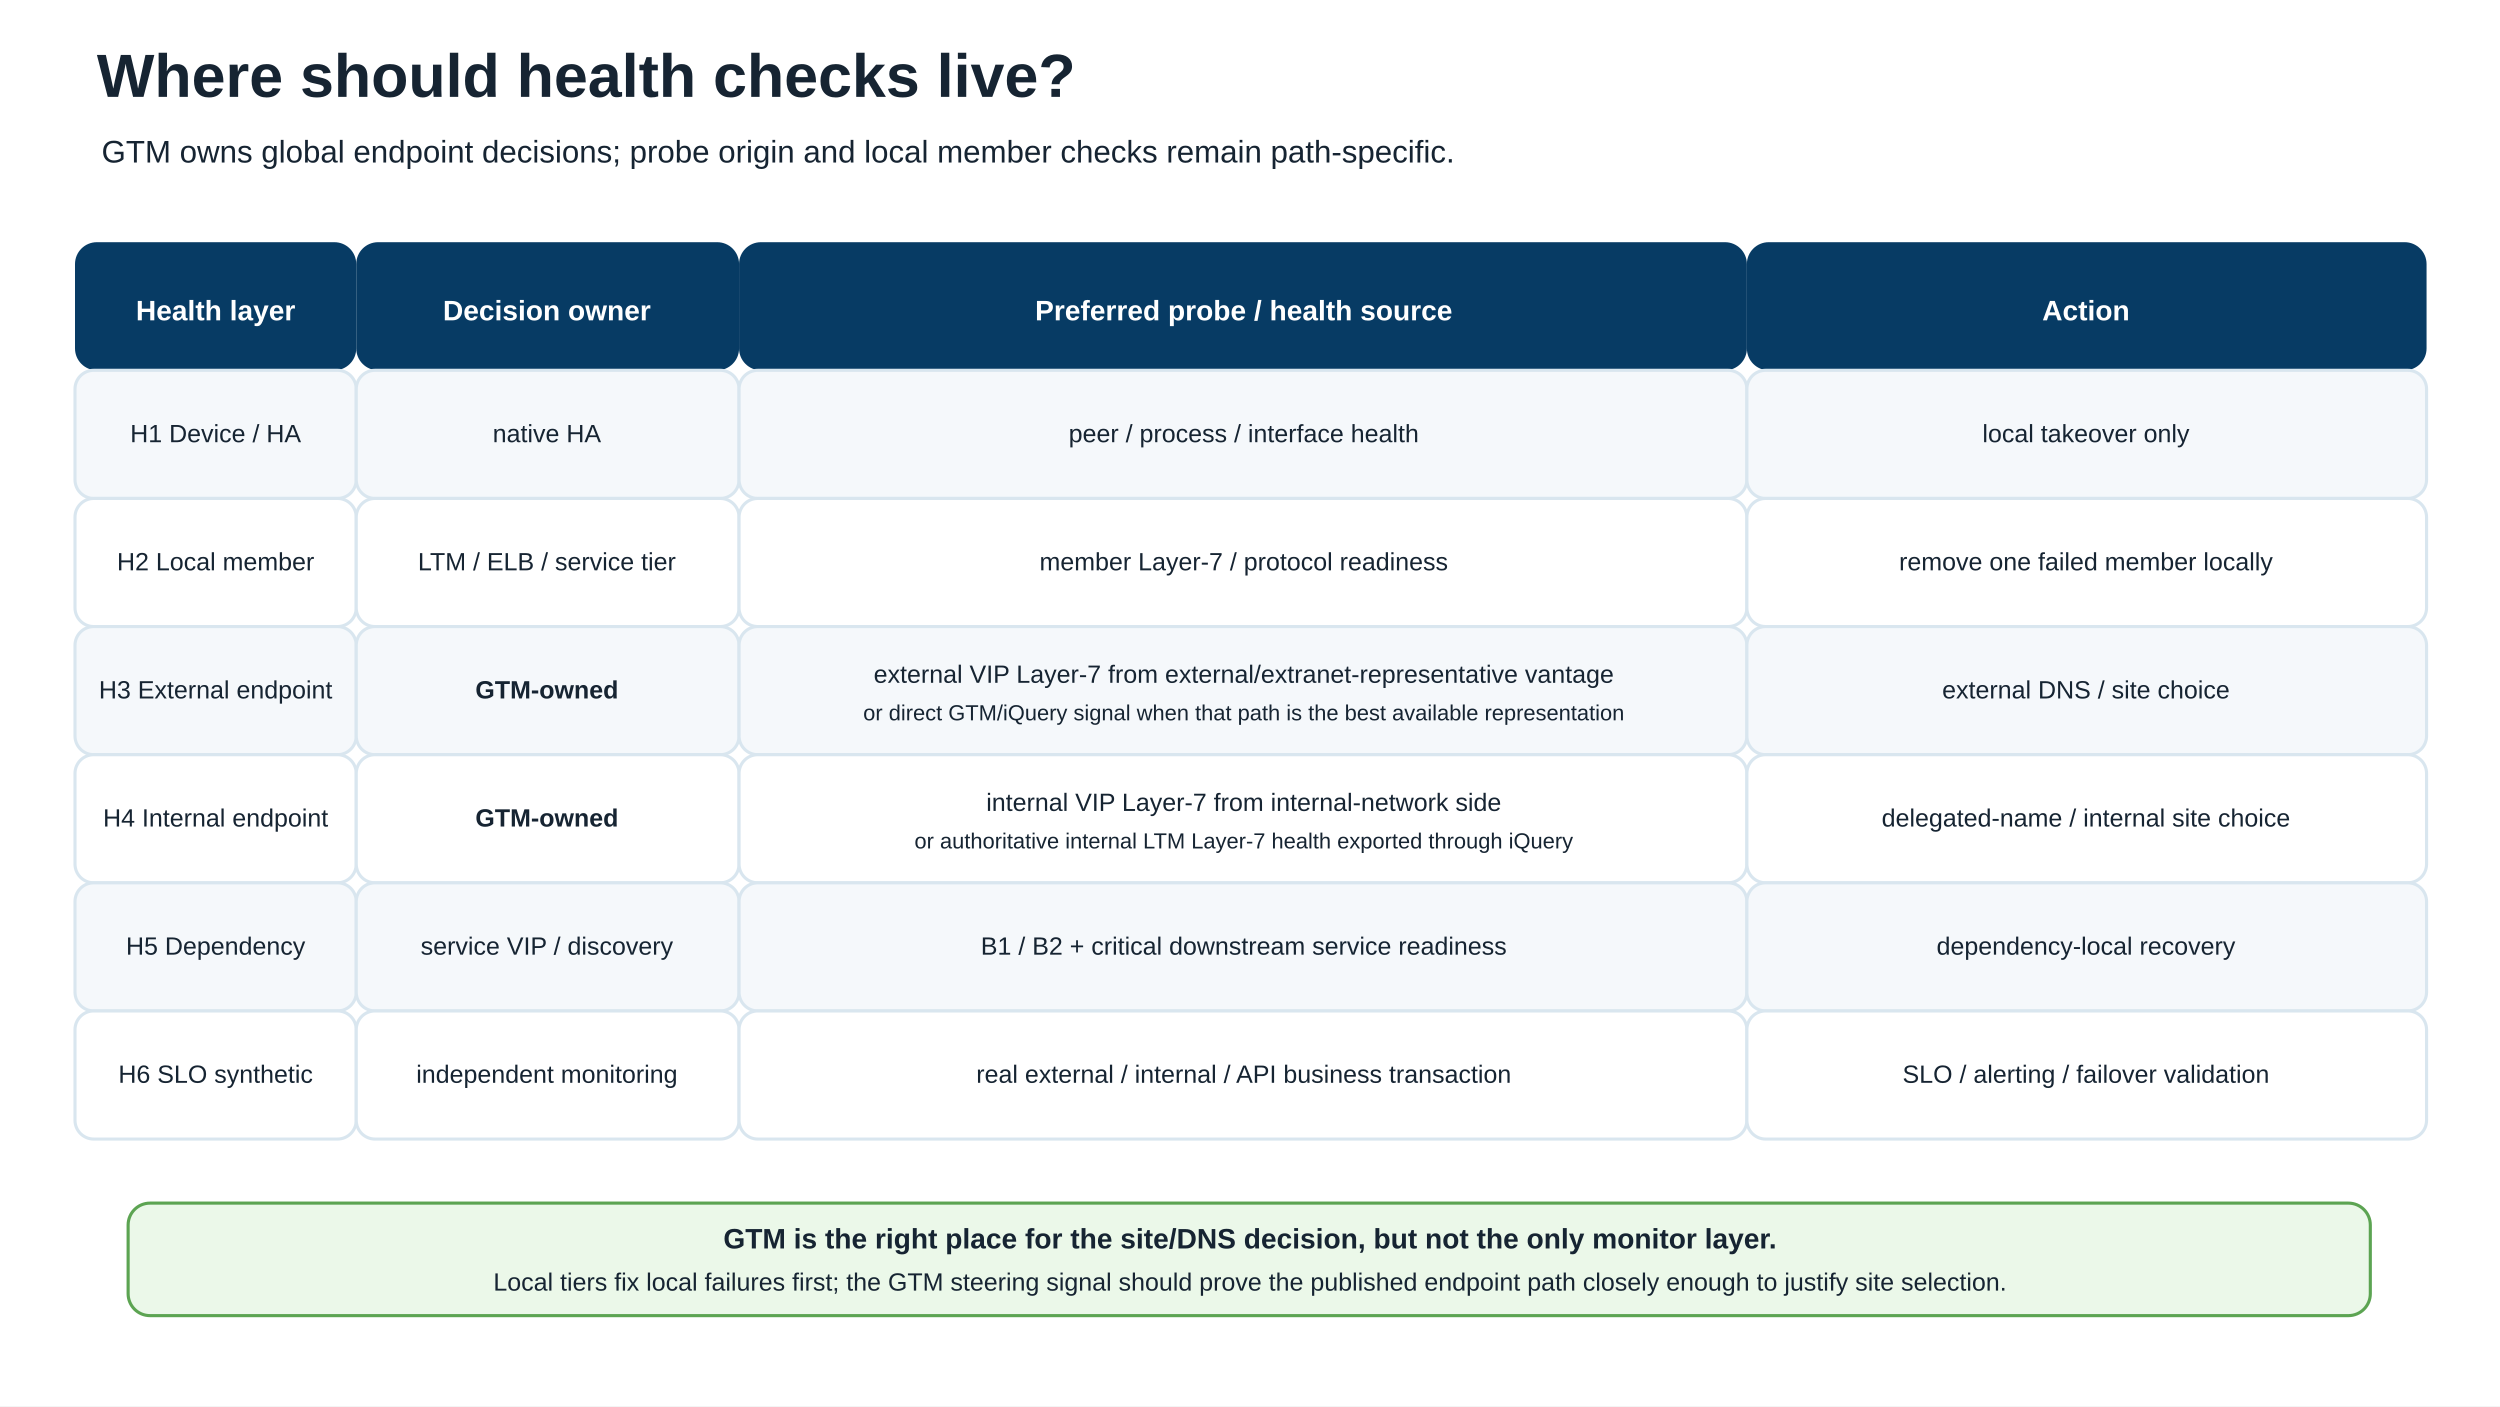
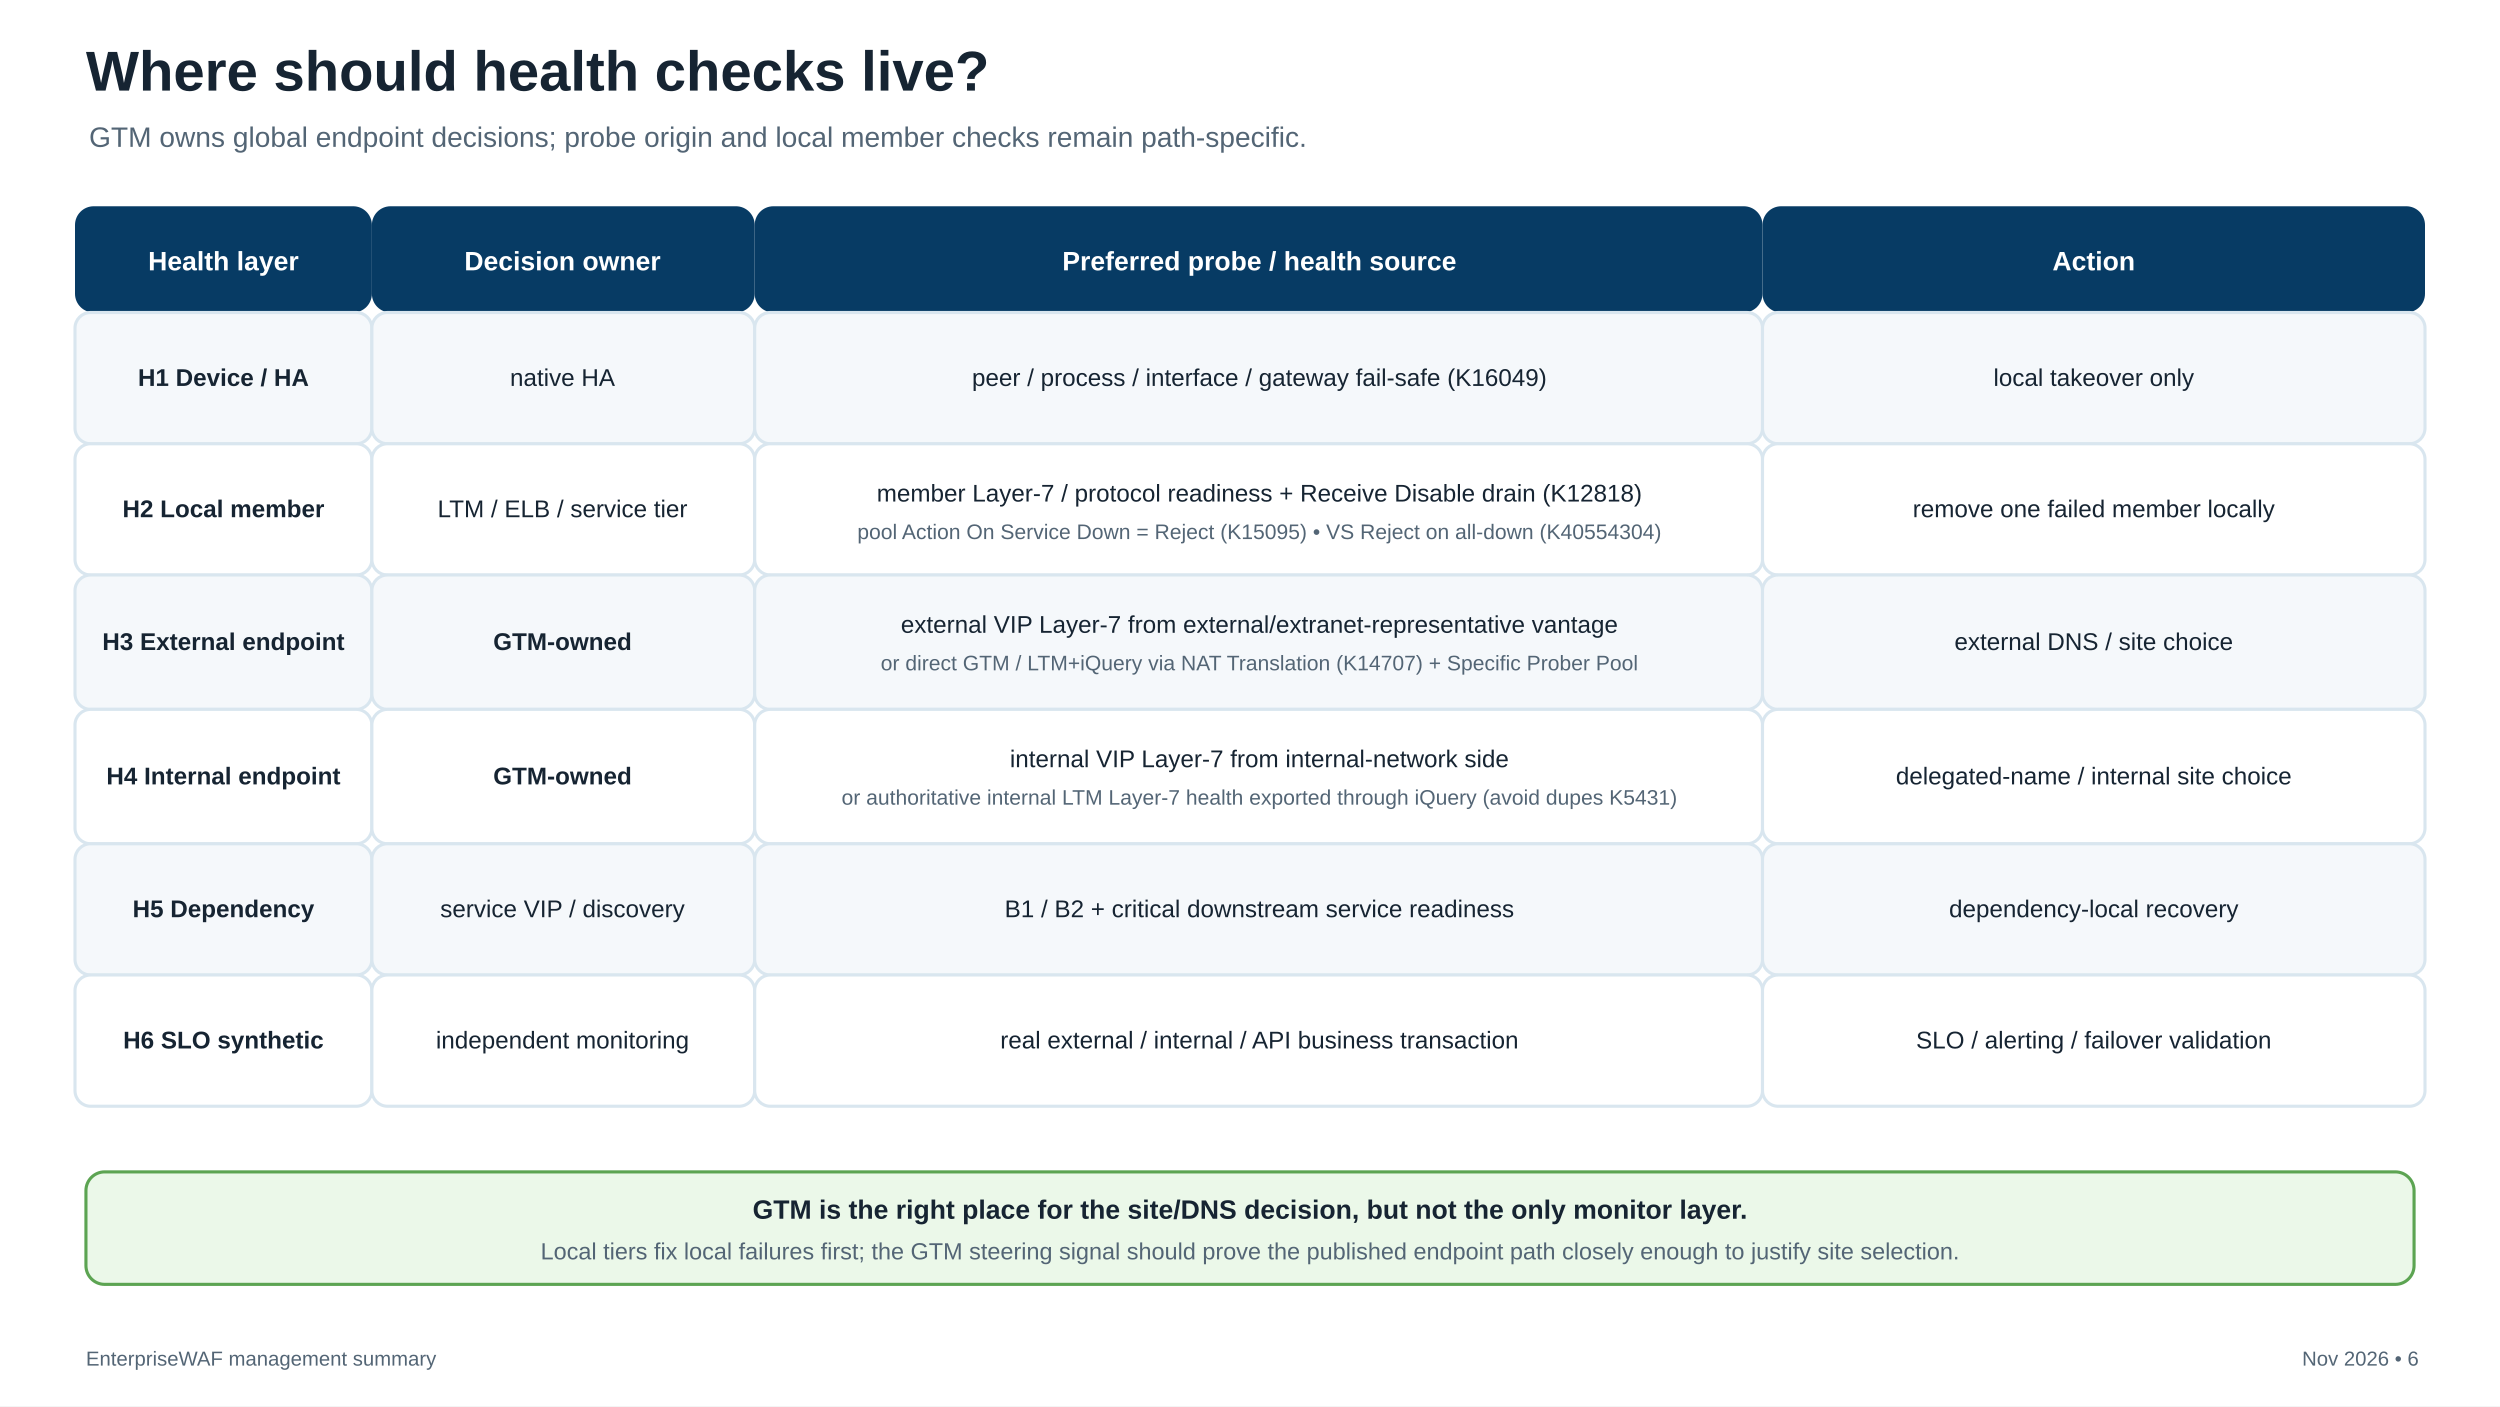
<svg xmlns="http://www.w3.org/2000/svg" width="1600" height="900" viewBox="0 0 1600 900">
-   <style>.tx{font-family:Arial,sans-serif;fill:#162432}.h{font-family:Arial,sans-serif;fill:white;font-weight:bold}.cell{stroke:#d9e6ef;stroke-width:2}</style>
+   <style>.tx{font-family:Liberation Sans,Arial,sans-serif;fill:#162432}.sub{font-family:Liberation Sans,Arial,sans-serif;fill:#536575}.h{font-family:Liberation Sans,Arial,sans-serif;fill:white;font-weight:bold}.cell{stroke:#d9e6ef;stroke-width:2}</style>
  <rect width="1600" height="900" fill="#ffffff" />
-   <text x="62" y="62" class="tx" font-size="39" font-weight="bold" fill="#073b64">Where should health checks live?</text>
-   <text x="65" y="104" class="tx" font-size="20" fill="#536575">GTM owns global endpoint decisions; probe origin and local member checks remain path-specific.</text>
-   <rect x="48" y="155" width="180" height="82" rx="14" fill="#073b64" />
-   <text x="138" y="205" text-anchor="middle" class="h" font-size="18">Health layer</text>
-   <rect x="228" y="155" width="245" height="82" rx="14" fill="#073b64" />
-   <text x="350" y="205" text-anchor="middle" class="h" font-size="18">Decision owner</text>
-   <rect x="473" y="155" width="645" height="82" rx="14" fill="#073b64" />
-   <text x="796" y="205" text-anchor="middle" class="h" font-size="18">Preferred probe / health source</text>
-   <rect x="1118" y="155" width="435" height="82" rx="14" fill="#073b64" />
-   <text x="1335" y="205" text-anchor="middle" class="h" font-size="18">Action</text>
-   <g font-size="16">
-     <rect x="48" y="237" width="180" height="82" rx="12" fill="#f5f8fb" class="cell" />
-     <text x="138" y="283" text-anchor="middle" class="tx">H1 Device / HA</text>
-     <rect x="228" y="237" width="245" height="82" rx="12" fill="#f5f8fb" class="cell" />
-     <text x="350" y="283" text-anchor="middle" class="tx">native HA</text>
-     <rect x="473" y="237" width="645" height="82" rx="12" fill="#f5f8fb" class="cell" />
-     <text x="796" y="283" text-anchor="middle" class="tx">peer / process / interface health</text>
-     <rect x="1118" y="237" width="435" height="82" rx="12" fill="#f5f8fb" class="cell" />
-     <text x="1335" y="283" text-anchor="middle" class="tx">local takeover only</text>
-     <rect x="48" y="319" width="180" height="82" rx="12" fill="#ffffff" class="cell" />
-     <text x="138" y="365" text-anchor="middle" class="tx">H2 Local member</text>
-     <rect x="228" y="319" width="245" height="82" rx="12" fill="#ffffff" class="cell" />
-     <text x="350" y="365" text-anchor="middle" class="tx">LTM / ELB / service tier</text>
-     <rect x="473" y="319" width="645" height="82" rx="12" fill="#ffffff" class="cell" />
-     <text x="796" y="365" text-anchor="middle" class="tx">member Layer-7 / protocol readiness</text>
-     <rect x="1118" y="319" width="435" height="82" rx="12" fill="#ffffff" class="cell" />
-     <text x="1335" y="365" text-anchor="middle" class="tx">remove one failed member locally</text>
-     <rect x="48" y="401" width="180" height="82" rx="12" fill="#f5f8fb" class="cell" />
-     <text x="138" y="447" text-anchor="middle" class="tx">H3 External endpoint</text>
-     <rect x="228" y="401" width="245" height="82" rx="12" fill="#f5f8fb" class="cell" />
-     <text x="350" y="447" text-anchor="middle" class="tx" font-weight="bold">GTM-owned</text>
-     <rect x="473" y="401" width="645" height="82" rx="12" fill="#f5f8fb" class="cell" />
-     <text x="796" y="437" text-anchor="middle" class="tx">external VIP Layer-7 from external/extranet-representative vantage</text>
-     <text x="796" y="461" text-anchor="middle" class="tx" font-size="14" fill="#536575">or direct GTM/iQuery signal when that path is the best available representation</text>
-     <rect x="1118" y="401" width="435" height="82" rx="12" fill="#f5f8fb" class="cell" />
-     <text x="1335" y="447" text-anchor="middle" class="tx">external DNS / site choice</text>
-     <rect x="48" y="483" width="180" height="82" rx="12" fill="#ffffff" class="cell" />
-     <text x="138" y="529" text-anchor="middle" class="tx">H4 Internal endpoint</text>
-     <rect x="228" y="483" width="245" height="82" rx="12" fill="#ffffff" class="cell" />
-     <text x="350" y="529" text-anchor="middle" class="tx" font-weight="bold">GTM-owned</text>
-     <rect x="473" y="483" width="645" height="82" rx="12" fill="#ffffff" class="cell" />
-     <text x="796" y="519" text-anchor="middle" class="tx">internal VIP Layer-7 from internal-network side</text>
-     <text x="796" y="543" text-anchor="middle" class="tx" font-size="14" fill="#536575">or authoritative internal LTM Layer-7 health exported through iQuery</text>
-     <rect x="1118" y="483" width="435" height="82" rx="12" fill="#ffffff" class="cell" />
-     <text x="1335" y="529" text-anchor="middle" class="tx">delegated-name / internal site choice</text>
-     <rect x="48" y="565" width="180" height="82" rx="12" fill="#f5f8fb" class="cell" />
-     <text x="138" y="611" text-anchor="middle" class="tx">H5 Dependency</text>
-     <rect x="228" y="565" width="245" height="82" rx="12" fill="#f5f8fb" class="cell" />
-     <text x="350" y="611" text-anchor="middle" class="tx">service VIP / discovery</text>
-     <rect x="473" y="565" width="645" height="82" rx="12" fill="#f5f8fb" class="cell" />
-     <text x="796" y="611" text-anchor="middle" class="tx">B1 / B2 + critical downstream service readiness</text>
-     <rect x="1118" y="565" width="435" height="82" rx="12" fill="#f5f8fb" class="cell" />
-     <text x="1335" y="611" text-anchor="middle" class="tx">dependency-local recovery</text>
-     <rect x="48" y="647" width="180" height="82" rx="12" fill="#ffffff" class="cell" />
-     <text x="138" y="693" text-anchor="middle" class="tx">H6 SLO synthetic</text>
-     <rect x="228" y="647" width="245" height="82" rx="12" fill="#ffffff" class="cell" />
-     <text x="350" y="693" text-anchor="middle" class="tx">independent monitoring</text>
-     <rect x="473" y="647" width="645" height="82" rx="12" fill="#ffffff" class="cell" />
-     <text x="796" y="693" text-anchor="middle" class="tx">real external / internal / API business transaction</text>
-     <rect x="1118" y="647" width="435" height="82" rx="12" fill="#ffffff" class="cell" />
-     <text x="1335" y="693" text-anchor="middle" class="tx">SLO / alerting / failover validation</text>
+   <text x="55" y="58" class="tx" font-size="36" font-weight="bold" fill="#073b64">Where should health checks live?</text>
+   <text x="57" y="94" class="sub" font-size="18">GTM owns global endpoint decisions; probe origin and local member checks remain path-specific.</text>
+   <rect x="48" y="132" width="190" height="68" rx="12" fill="#073b64" />
+   <text x="143" y="173" text-anchor="middle" class="h" font-size="17">Health layer</text>
+   <rect x="238" y="132" width="245" height="68" rx="12" fill="#073b64" />
+   <text x="360" y="173" text-anchor="middle" class="h" font-size="17">Decision owner</text>
+   <rect x="483" y="132" width="645" height="68" rx="12" fill="#073b64" />
+   <text x="806" y="173" text-anchor="middle" class="h" font-size="17">Preferred probe / health source</text>
+   <rect x="1128" y="132" width="424" height="68" rx="12" fill="#073b64" />
+   <text x="1340" y="173" text-anchor="middle" class="h" font-size="17">Action</text>
+   <g font-size="15.5">
+     <rect x="48" y="200" width="190" height="84" rx="10" fill="#f5f8fb" class="cell" />
+     <text x="143" y="247" text-anchor="middle" class="tx" font-weight="bold">H1 Device / HA</text>
+     <rect x="238" y="200" width="245" height="84" rx="10" fill="#f5f8fb" class="cell" />
+     <text x="360" y="247" text-anchor="middle" class="tx">native HA</text>
+     <rect x="483" y="200" width="645" height="84" rx="10" fill="#f5f8fb" class="cell" />
+     <text x="806" y="247" text-anchor="middle" class="tx">peer / process / interface / gateway fail-safe (K16049)</text>
+     <rect x="1128" y="200" width="424" height="84" rx="10" fill="#f5f8fb" class="cell" />
+     <text x="1340" y="247" text-anchor="middle" class="tx">local takeover only</text>
+     <rect x="48" y="284" width="190" height="84" rx="10" fill="#ffffff" class="cell" />
+     <text x="143" y="331" text-anchor="middle" class="tx" font-weight="bold">H2 Local member</text>
+     <rect x="238" y="284" width="245" height="84" rx="10" fill="#ffffff" class="cell" />
+     <text x="360" y="331" text-anchor="middle" class="tx">LTM / ELB / service tier</text>
+     <rect x="483" y="284" width="645" height="84" rx="10" fill="#ffffff" class="cell" />
+     <text x="806" y="321" text-anchor="middle" class="tx">member Layer-7 / protocol readiness + Receive Disable drain (K12818)</text>
+     <text x="806" y="345" text-anchor="middle" class="sub" font-size="13.5">pool Action On Service Down = Reject (K15095) • VS Reject on all-down (K40554304)</text>
+     <rect x="1128" y="284" width="424" height="84" rx="10" fill="#ffffff" class="cell" />
+     <text x="1340" y="331" text-anchor="middle" class="tx">remove one failed member locally</text>
+     <rect x="48" y="368" width="190" height="86" rx="10" fill="#f5f8fb" class="cell" />
+     <text x="143" y="416" text-anchor="middle" class="tx" font-weight="bold">H3 External endpoint</text>
+     <rect x="238" y="368" width="245" height="86" rx="10" fill="#f5f8fb" class="cell" />
+     <text x="360" y="416" text-anchor="middle" class="tx" font-weight="bold">GTM-owned</text>
+     <rect x="483" y="368" width="645" height="86" rx="10" fill="#f5f8fb" class="cell" />
+     <text x="806" y="405" text-anchor="middle" class="tx">external VIP Layer-7 from external/extranet-representative vantage</text>
+     <text x="806" y="429" text-anchor="middle" class="sub" font-size="13.5">or direct GTM / LTM+iQuery via NAT Translation (K14707) + Specific Prober Pool</text>
+     <rect x="1128" y="368" width="424" height="86" rx="10" fill="#f5f8fb" class="cell" />
+     <text x="1340" y="416" text-anchor="middle" class="tx">external DNS / site choice</text>
+     <rect x="48" y="454" width="190" height="86" rx="10" fill="#ffffff" class="cell" />
+     <text x="143" y="502" text-anchor="middle" class="tx" font-weight="bold">H4 Internal endpoint</text>
+     <rect x="238" y="454" width="245" height="86" rx="10" fill="#ffffff" class="cell" />
+     <text x="360" y="502" text-anchor="middle" class="tx" font-weight="bold">GTM-owned</text>
+     <rect x="483" y="454" width="645" height="86" rx="10" fill="#ffffff" class="cell" />
+     <text x="806" y="491" text-anchor="middle" class="tx">internal VIP Layer-7 from internal-network side</text>
+     <text x="806" y="515" text-anchor="middle" class="sub" font-size="13.5">or authoritative internal LTM Layer-7 health exported through iQuery (avoid dupes K5431)</text>
+     <rect x="1128" y="454" width="424" height="86" rx="10" fill="#ffffff" class="cell" />
+     <text x="1340" y="502" text-anchor="middle" class="tx">delegated-name / internal site choice</text>
+     <rect x="48" y="540" width="190" height="84" rx="10" fill="#f5f8fb" class="cell" />
+     <text x="143" y="587" text-anchor="middle" class="tx" font-weight="bold">H5 Dependency</text>
+     <rect x="238" y="540" width="245" height="84" rx="10" fill="#f5f8fb" class="cell" />
+     <text x="360" y="587" text-anchor="middle" class="tx">service VIP / discovery</text>
+     <rect x="483" y="540" width="645" height="84" rx="10" fill="#f5f8fb" class="cell" />
+     <text x="806" y="587" text-anchor="middle" class="tx">B1 / B2 + critical downstream service readiness</text>
+     <rect x="1128" y="540" width="424" height="84" rx="10" fill="#f5f8fb" class="cell" />
+     <text x="1340" y="587" text-anchor="middle" class="tx">dependency-local recovery</text>
+     <rect x="48" y="624" width="190" height="84" rx="10" fill="#ffffff" class="cell" />
+     <text x="143" y="671" text-anchor="middle" class="tx" font-weight="bold">H6 SLO synthetic</text>
+     <rect x="238" y="624" width="245" height="84" rx="10" fill="#ffffff" class="cell" />
+     <text x="360" y="671" text-anchor="middle" class="tx">independent monitoring</text>
+     <rect x="483" y="624" width="645" height="84" rx="10" fill="#ffffff" class="cell" />
+     <text x="806" y="671" text-anchor="middle" class="tx">real external / internal / API business transaction</text>
+     <rect x="1128" y="624" width="424" height="84" rx="10" fill="#ffffff" class="cell" />
+     <text x="1340" y="671" text-anchor="middle" class="tx">SLO / alerting / failover validation</text>
  </g>
-   <rect x="82" y="770" width="1435" height="72" rx="14" fill="#ebf8e9" stroke="#5ca452" stroke-width="2" />
-   <text x="800" y="799" text-anchor="middle" class="tx" font-size="18" font-weight="bold" fill="#073b64">GTM is the right place for the site/DNS decision, but not the only monitor layer.</text>
-   <text x="800" y="826" text-anchor="middle" class="tx" font-size="16" fill="#073b64">Local tiers fix local failures first; the GTM steering signal should prove the published endpoint path closely enough to justify site selection.</text>
+   <rect x="55" y="750" width="1490" height="72" rx="12" fill="#ebf8e9" stroke="#5ca452" stroke-width="2" />
+   <text x="800" y="780" text-anchor="middle" class="tx" font-size="17" font-weight="bold" fill="#073b64">GTM is the right place for the site/DNS decision, but not the only monitor layer.</text>
+   <text x="800" y="806" text-anchor="middle" class="sub" font-size="15">Local tiers fix local failures first; the GTM steering signal should prove the published endpoint path closely enough to justify site selection.</text>
+   <text x="55" y="874" class="sub" font-size="13">EnterpriseWAF management summary</text>
+   <text x="1548" y="874" text-anchor="end" class="sub" font-size="13">Nov 2026  •  6</text>
</svg>
